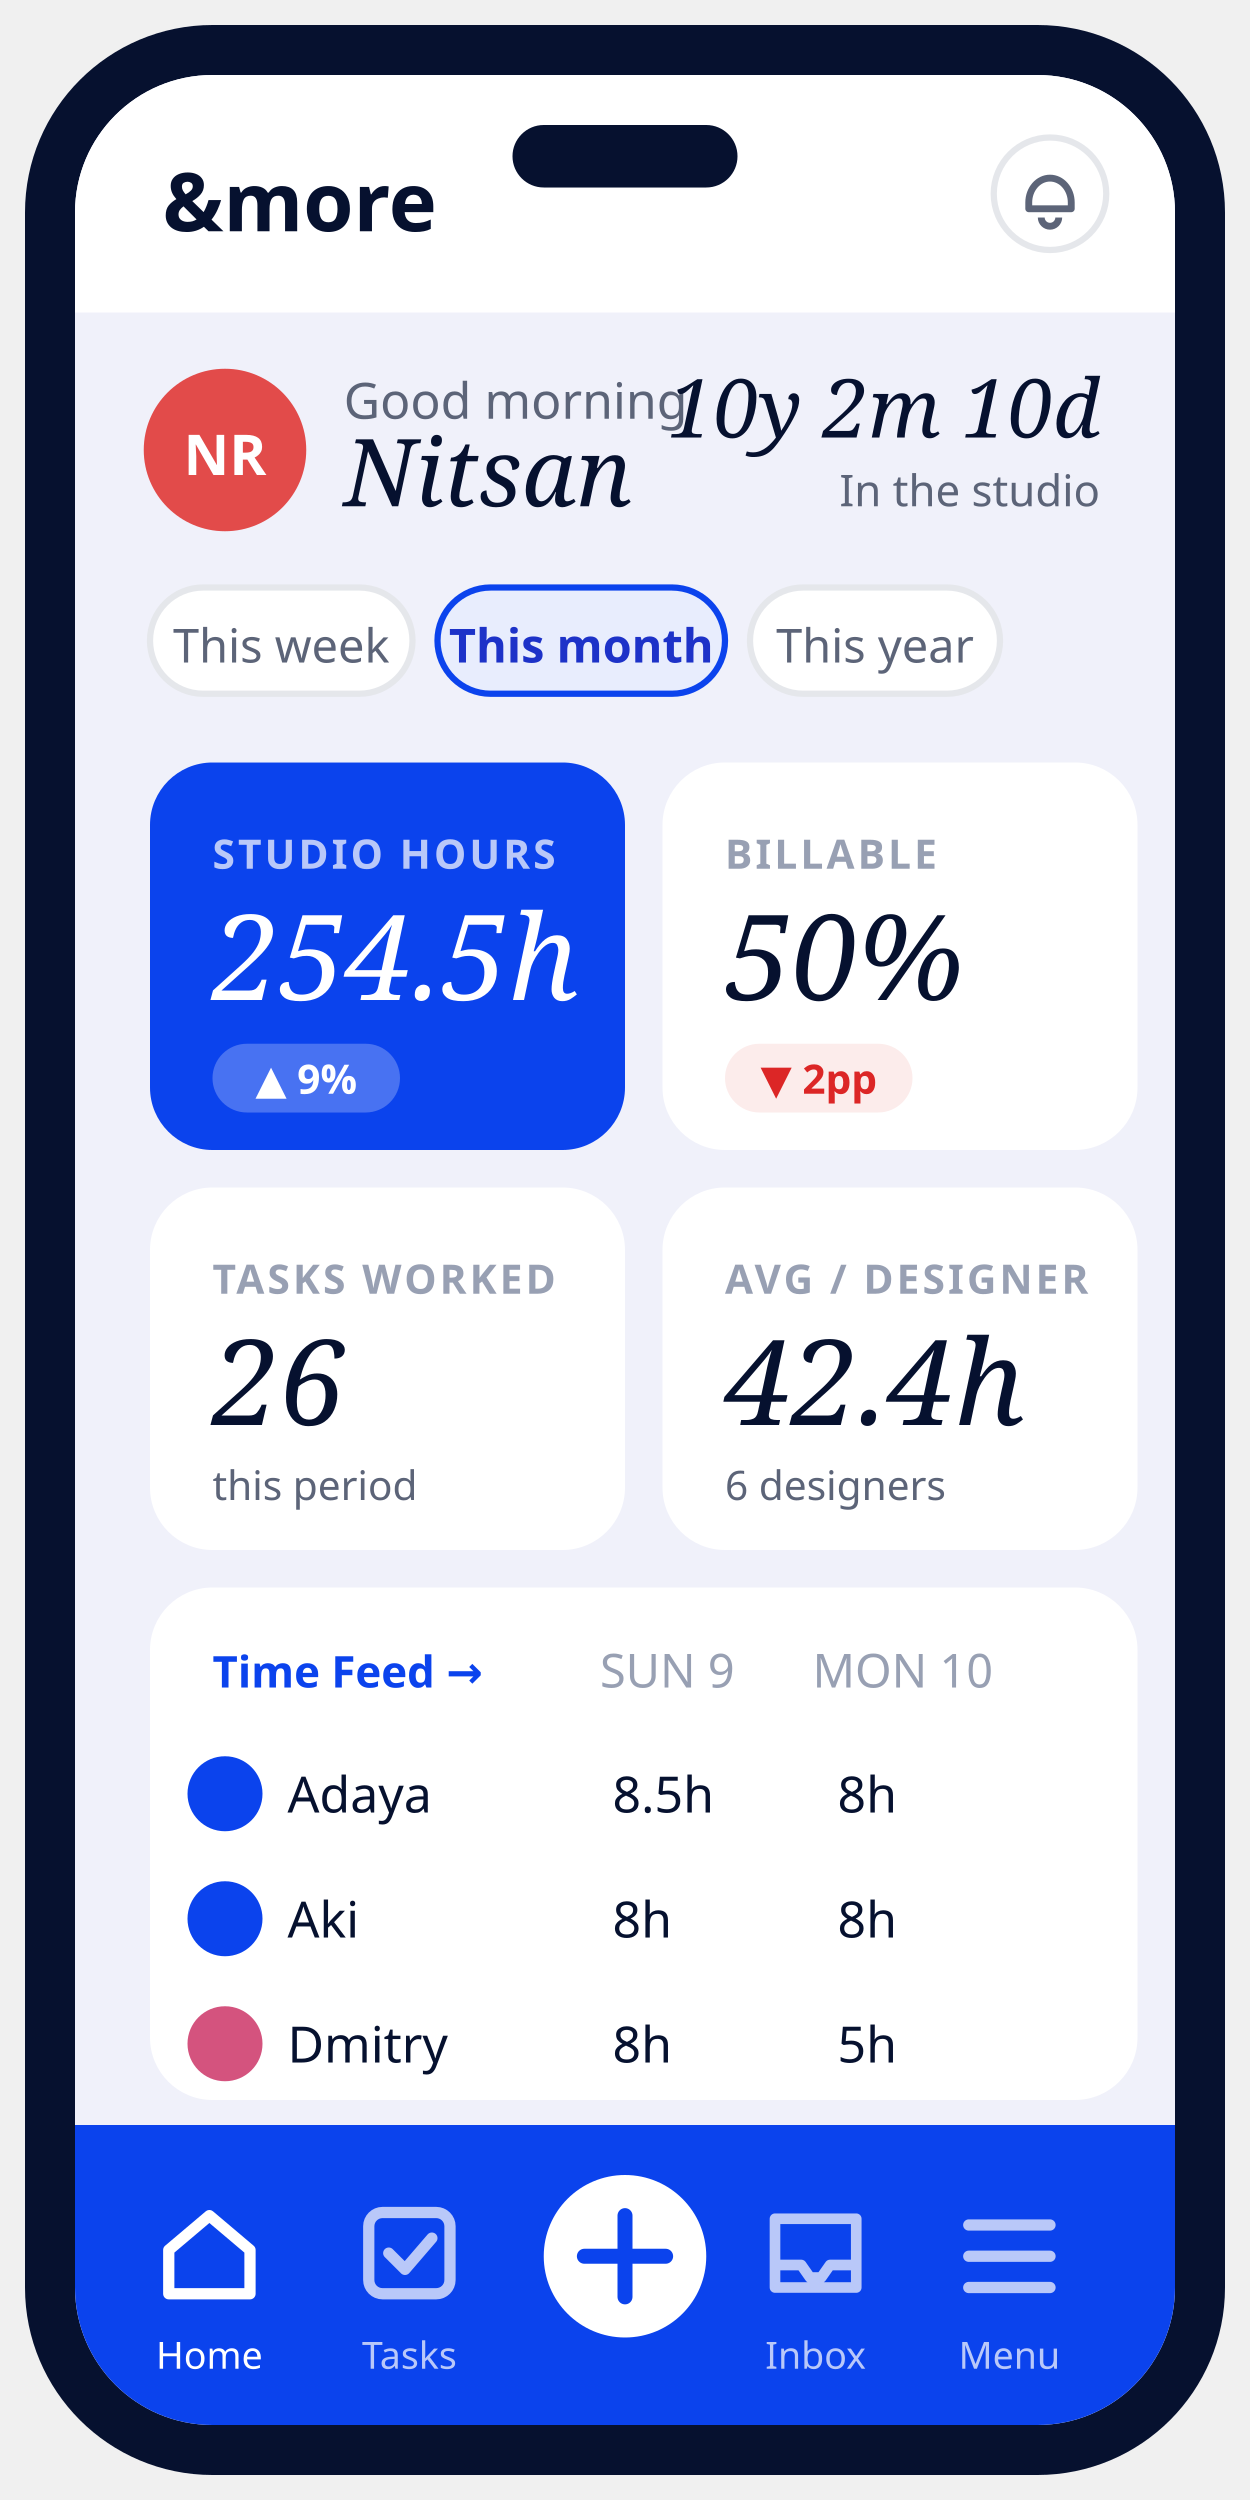
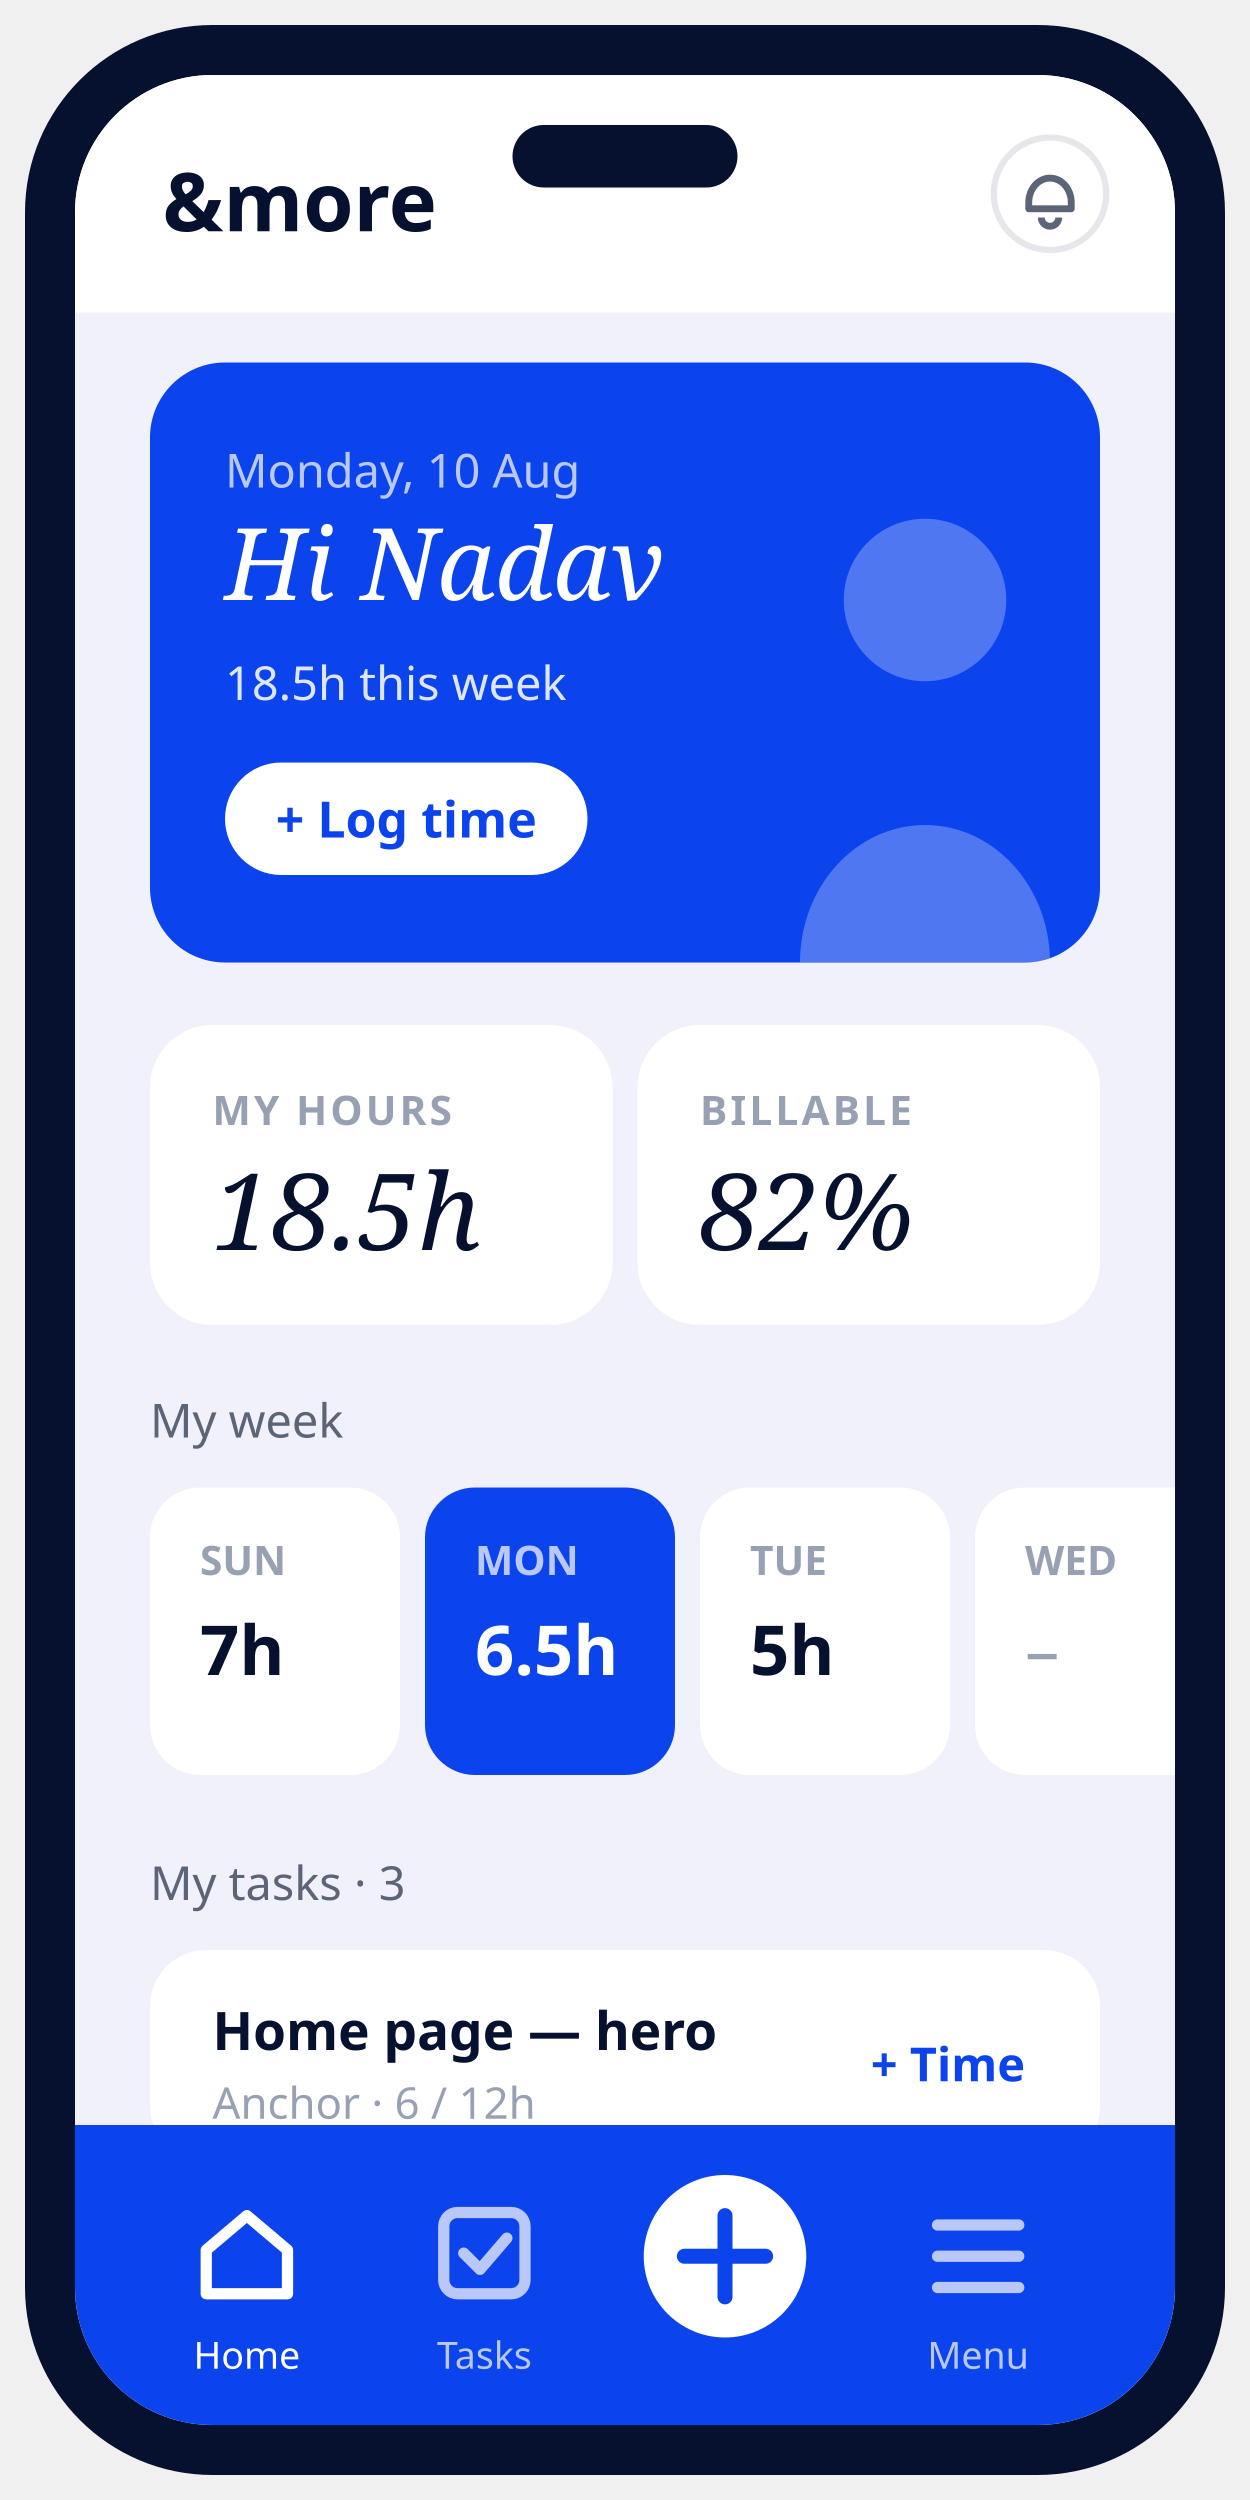
- <svg xmlns="http://www.w3.org/2000/svg" viewBox="0 0 200 400" width="200" height="400" role="img" aria-label="The home page on a phone: the greeting, the studio figures, and the new bar along the bottom">
+ <svg xmlns="http://www.w3.org/2000/svg" viewBox="0 0 200 400" width="200" height="400" role="img" aria-label="A designer's home page on a phone: the welcome panel, this week's hours, and the new bar along the bottom">
  <defs>
    <clipPath id="homeScreen">
      <rect x="12" y="12" width="176" height="376" rx="22" />
+     </clipPath>
+     <clipPath id="heroClip">
+       <rect x="24" y="58" width="152" height="96" rx="12" />
    </clipPath>
  </defs>
  <rect x="4" y="4" width="192" height="392" rx="30" fill="#06112f" />
  <rect x="12" y="12" width="176" height="376" rx="22" fill="#f0f1fa" />
  <g clip-path="url(#homeScreen)">
    <rect x="12" y="12" width="176" height="38" fill="#ffffff" />
    <text x="26" y="37" font-family="system-ui, sans-serif" font-size="13" font-weight="700" fill="#06112f">&amp;more</text>
    <circle cx="168" cy="31" r="9" fill="none" stroke="#e5e7eb" />
    <path d="M164.6 32.4 a3.4 3.9 0 0 1 6.8 0 v1 h-6.8 z M166.6 34.8 a1.4 1.4 0 0 0 2.8 0" fill="none" stroke="#5c6478" stroke-width="1.1" stroke-linejoin="round" />
-     <circle cx="36" cy="72" r="13" fill="#e24b4a" />
-     <text x="36" y="76" font-family="system-ui, sans-serif" font-size="9" font-weight="600" fill="#ffffff" text-anchor="middle">NR</text>
-     <text x="55" y="67" font-family="system-ui, sans-serif" font-size="8" fill="#5c6478">Good morning</text>
-     <text x="55" y="81" font-family="Georgia, serif" font-style="italic" font-size="15" fill="#06112f">Nitsan</text>
-     <text x="176" y="70" font-family="Georgia, serif" font-style="italic" font-size="13" fill="#06112f" text-anchor="end">10y 2m 10d</text>
-     <text x="176" y="81" font-family="system-ui, sans-serif" font-size="7" fill="#5c6478" text-anchor="end">In the studio</text>
-     <rect x="24" y="94" width="42" height="17" rx="8.5" fill="#ffffff" stroke="#e5e7eb" />
-     <text x="45" y="106" font-family="system-ui, sans-serif" font-size="7.5" fill="#5c6478" text-anchor="middle">This week</text>
-     <rect x="70" y="94" width="46" height="17" rx="8.5" fill="#e8edfd" stroke="#0b43ed" />
-     <text x="93" y="106" font-family="system-ui, sans-serif" font-size="7.5" font-weight="600" fill="#1d32c8" text-anchor="middle">This month</text>
-     <rect x="120" y="94" width="40" height="17" rx="8.5" fill="#ffffff" stroke="#e5e7eb" />
-     <text x="140" y="106" font-family="system-ui, sans-serif" font-size="7.5" fill="#5c6478" text-anchor="middle">This year</text>
-     <rect x="24" y="122" width="76" height="62" rx="10" fill="#0b43ed" />
-     <text x="34" y="139" font-family="system-ui, sans-serif" font-size="6.5" font-weight="600" fill="#b9c8f9" letter-spacing="0.5">STUDIO HOURS</text>
-     <text x="34" y="160" font-family="Georgia, serif" font-style="italic" font-size="19" fill="#ffffff">254.5h</text>
-     <rect x="34" y="167" width="30" height="11" rx="5.5" fill="#ffffff" opacity="0.25" />
-     <text x="49" y="175" font-family="system-ui, sans-serif" font-size="6.5" font-weight="600" fill="#ffffff" text-anchor="middle">▲ 9%</text>
-     <rect x="106" y="122" width="76" height="62" rx="10" fill="#ffffff" />
-     <text x="116" y="139" font-family="system-ui, sans-serif" font-size="6.5" font-weight="600" fill="#98a0b3" letter-spacing="0.5">BILLABLE</text>
-     <text x="116" y="160" font-family="Georgia, serif" font-style="italic" font-size="19" fill="#06112f">50%</text>
-     <rect x="116" y="167" width="30" height="11" rx="5.5" fill="#fceceb" />
-     <text x="131" y="175" font-family="system-ui, sans-serif" font-size="6.5" font-weight="600" fill="#dc2626" text-anchor="middle">▼ 2pp</text>
-     <rect x="24" y="190" width="76" height="58" rx="10" fill="#ffffff" />
-     <text x="34" y="207" font-family="system-ui, sans-serif" font-size="6.5" font-weight="600" fill="#98a0b3" letter-spacing="0.5">TASKS WORKED</text>
-     <text x="34" y="228" font-family="Georgia, serif" font-style="italic" font-size="19" fill="#06112f">26</text>
-     <text x="34" y="240" font-family="system-ui, sans-serif" font-size="6.5" fill="#5c6478">this period</text>
-     <rect x="106" y="190" width="76" height="58" rx="10" fill="#ffffff" />
-     <text x="116" y="207" font-family="system-ui, sans-serif" font-size="6.5" font-weight="600" fill="#98a0b3" letter-spacing="0.5">AVG / DESIGNER</text>
-     <text x="116" y="228" font-family="Georgia, serif" font-style="italic" font-size="19" fill="#06112f">42.4h</text>
-     <text x="116" y="240" font-family="system-ui, sans-serif" font-size="6.5" fill="#5c6478">6 designers</text>
-     <rect x="24" y="254" width="158" height="82" rx="10" fill="#ffffff" />
-     <text x="34" y="270" font-family="system-ui, sans-serif" font-size="7" font-weight="600" fill="#0b43ed">Time Feed →</text>
-     <g font-family="system-ui, sans-serif" font-size="7.5" fill="#98a0b3">
-       <text x="96" y="270">SUN 9</text>
-       <text x="130" y="270">MON 10</text>
+     <rect x="24" y="58" width="152" height="96" rx="12" fill="#0b43ed" />
+     <g clip-path="url(#heroClip)">
+       <g opacity="0.28" fill="#ffffff">
+         <circle cx="148" cy="96" r="13" />
+         <path d="M128 154 a20 22 0 0 1 40 0 z" />
+       </g>
    </g>
-     <g font-family="system-ui, sans-serif" font-size="8" fill="#06112f">
-       <text x="46" y="290">Adaya</text>
-       <text x="98" y="290">8.5h</text>
-       <text x="134" y="290">8h</text>
-       <text x="46" y="310">Aki</text>
-       <text x="98" y="310">8h</text>
-       <text x="134" y="310">8h</text>
-       <text x="46" y="330">Dmitry</text>
-       <text x="98" y="330">8h</text>
-       <text x="134" y="330">5h</text>
+     <text x="36" y="78" font-family="system-ui, sans-serif" font-size="7.5" fill="#b9c8f9">Monday, 10 Aug</text>
+     <text x="36" y="96" font-family="Georgia, serif" font-style="italic" font-size="16" fill="#ffffff">Hi Nadav</text>
+     <text x="36" y="112" font-family="system-ui, sans-serif" font-size="7.5" fill="#dde6fd">18.5h this week</text>
+     <rect x="36" y="122" width="58" height="18" rx="9" fill="#ffffff" />
+     <text x="65" y="134" font-family="system-ui, sans-serif" font-size="8" font-weight="600" fill="#0b43ed" text-anchor="middle">+ Log time</text>
+     <rect x="24" y="164" width="74" height="48" rx="10" fill="#ffffff" />
+     <text x="34" y="180" font-family="system-ui, sans-serif" font-size="6.5" font-weight="600" fill="#98a0b3" letter-spacing="0.5">MY HOURS</text>
+     <text x="34" y="200" font-family="Georgia, serif" font-style="italic" font-size="17" fill="#06112f">18.5h</text>
+     <rect x="102" y="164" width="74" height="48" rx="10" fill="#ffffff" />
+     <text x="112" y="180" font-family="system-ui, sans-serif" font-size="6.5" font-weight="600" fill="#98a0b3" letter-spacing="0.5">BILLABLE</text>
+     <text x="112" y="200" font-family="Georgia, serif" font-style="italic" font-size="17" fill="#06112f">82%</text>
+     <text x="24" y="230" font-family="system-ui, sans-serif" font-size="7.5" fill="#5c6478">My week</text>
+     <g>
+       <rect x="24" y="238" width="40" height="46" rx="8" fill="#ffffff" />
+       <text x="32" y="252" font-family="system-ui, sans-serif" font-size="6.5" font-weight="600" fill="#98a0b3">SUN</text>
+       <text x="32" y="268" font-family="system-ui, sans-serif" font-size="11" font-weight="600" fill="#06112f">7h</text>
+       <rect x="68" y="238" width="40" height="46" rx="8" fill="#0b43ed" />
+       <text x="76" y="252" font-family="system-ui, sans-serif" font-size="6.5" font-weight="600" fill="#b9c8f9">MON</text>
+       <text x="76" y="268" font-family="system-ui, sans-serif" font-size="11" font-weight="600" fill="#ffffff">6.5h</text>
+       <rect x="112" y="238" width="40" height="46" rx="8" fill="#ffffff" />
+       <text x="120" y="252" font-family="system-ui, sans-serif" font-size="6.5" font-weight="600" fill="#98a0b3">TUE</text>
+       <text x="120" y="268" font-family="system-ui, sans-serif" font-size="11" font-weight="600" fill="#06112f">5h</text>
+       <rect x="156" y="238" width="40" height="46" rx="8" fill="#ffffff" />
+       <text x="164" y="252" font-family="system-ui, sans-serif" font-size="6.5" font-weight="600" fill="#98a0b3">WED</text>
+       <text x="164" y="268" font-family="system-ui, sans-serif" font-size="11" fill="#98a0b3">–</text>
    </g>
-     <circle cx="36" cy="287" r="6" fill="#0b43ed" />
-     <circle cx="36" cy="307" r="6" fill="#0b43ed" />
-     <circle cx="36" cy="327" r="6" fill="#d4537e" />
+     <text x="24" y="304" font-family="system-ui, sans-serif" font-size="7.5" fill="#5c6478">My tasks · 3</text>
+     <rect x="24" y="312" width="152" height="34" rx="9" fill="#ffffff" />
+     <text x="34" y="328" font-family="system-ui, sans-serif" font-size="8.5" font-weight="600" fill="#06112f">Home page — hero</text>
+     <text x="34" y="339" font-family="system-ui, sans-serif" font-size="7" fill="#98a0b3">Anchor · 6 / 12h</text>
+     <text x="164" y="333" font-family="system-ui, sans-serif" font-size="7.5" font-weight="600" fill="#0b43ed" text-anchor="end">+ Time</text>
    <rect x="12" y="340" width="176" height="48" fill="#0b43ed" />
    <g stroke-linecap="round" stroke-linejoin="round">
-       <path d="M27 360 l6.5-5.5 6.5 5.5 v7 h-13 z" fill="none" stroke="#ffffff" stroke-width="1.8" />
-       <rect x="59" y="354" width="13" height="13" rx="2.2" fill="none" stroke="#b9c8f9" stroke-width="1.8" />
-       <path d="M62.2 360.5 l2.6 2.6 4.3-5" fill="none" stroke="#b9c8f9" stroke-width="1.8" />
-       <circle cx="100" cy="361" r="13" fill="#ffffff" />
-       <path d="M100 354.5 v13 M93.5 361 h13" stroke="#0b43ed" stroke-width="2.4" />
-       <path d="M124 355 h13 v11 h-13 z M124 362.4 h4.2 l1.4 2 h1.8 l1.4-2 h4.2" fill="none" stroke="#b9c8f9" stroke-width="1.7" />
-       <path d="M155 356 h13 M155 361 h13 M155 366 h13" stroke="#b9c8f9" stroke-width="1.8" />
+       <path d="M33 360 l6.5-5.5 6.5 5.5 v7 h-13 z" fill="none" stroke="#ffffff" stroke-width="1.8" />
+       <rect x="71" y="354" width="13" height="13" rx="2.2" fill="none" stroke="#b9c8f9" stroke-width="1.8" />
+       <path d="M74.2 360.5 l2.6 2.6 4.3-5" fill="none" stroke="#b9c8f9" stroke-width="1.8" />
+       <circle cx="116" cy="361" r="13" fill="#ffffff" />
+       <path d="M116 354.5 v13 M109.5 361 h13" stroke="#0b43ed" stroke-width="2.4" />
+       <path d="M150 356 h13 M150 361 h13 M150 366 h13" stroke="#b9c8f9" stroke-width="1.8" />
    </g>
-     <g font-family="system-ui, sans-serif" font-size="6" fill="#ffffff">
-       <text x="33.5" y="379" text-anchor="middle">Home</text>
-     </g>
-     <g font-family="system-ui, sans-serif" font-size="6" fill="#b9c8f9">
-       <text x="65.5" y="379" text-anchor="middle">Tasks</text>
-       <text x="130.5" y="379" text-anchor="middle">Inbox</text>
-       <text x="161.5" y="379" text-anchor="middle">Menu</text>
-     </g>
+     <text x="39.5" y="379" font-family="system-ui, sans-serif" font-size="6" fill="#ffffff" text-anchor="middle">Home</text>
+     <text x="77.5" y="379" font-family="system-ui, sans-serif" font-size="6" fill="#b9c8f9" text-anchor="middle">Tasks</text>
+     <text x="156.5" y="379" font-family="system-ui, sans-serif" font-size="6" fill="#b9c8f9" text-anchor="middle">Menu</text>
  </g>
  <rect x="82" y="20" width="36" height="10" rx="5" fill="#06112f" />
</svg>
